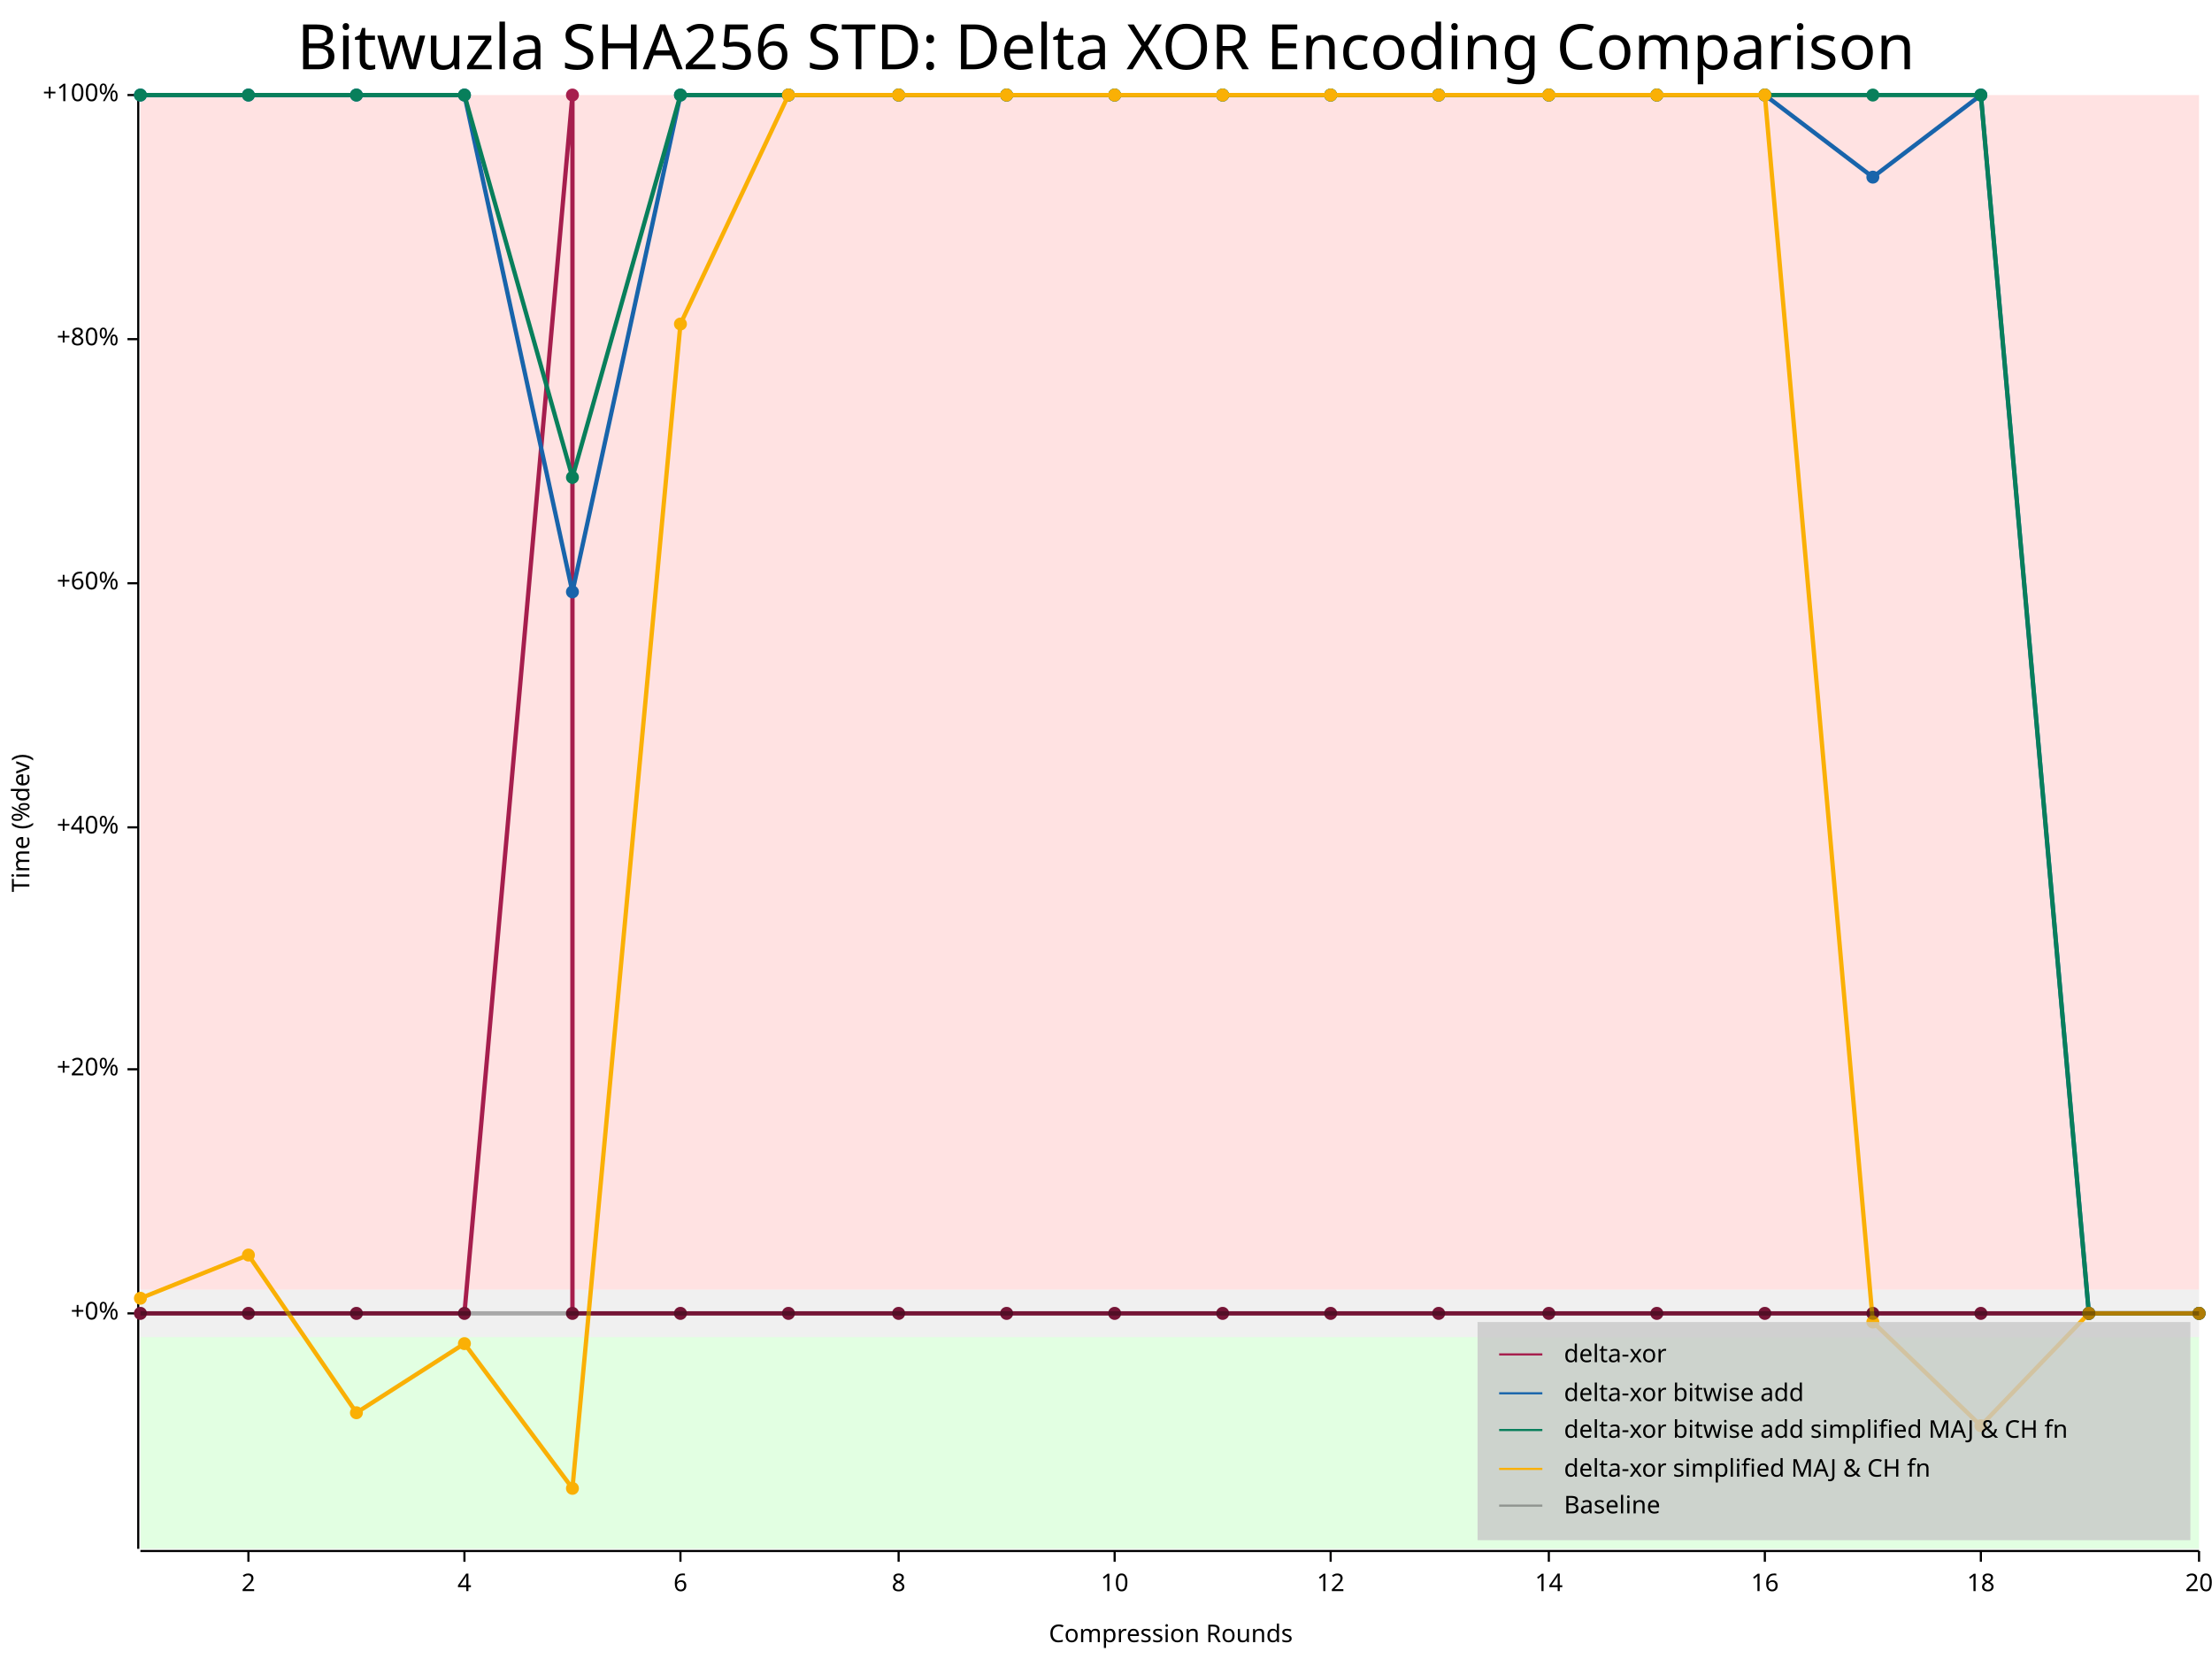
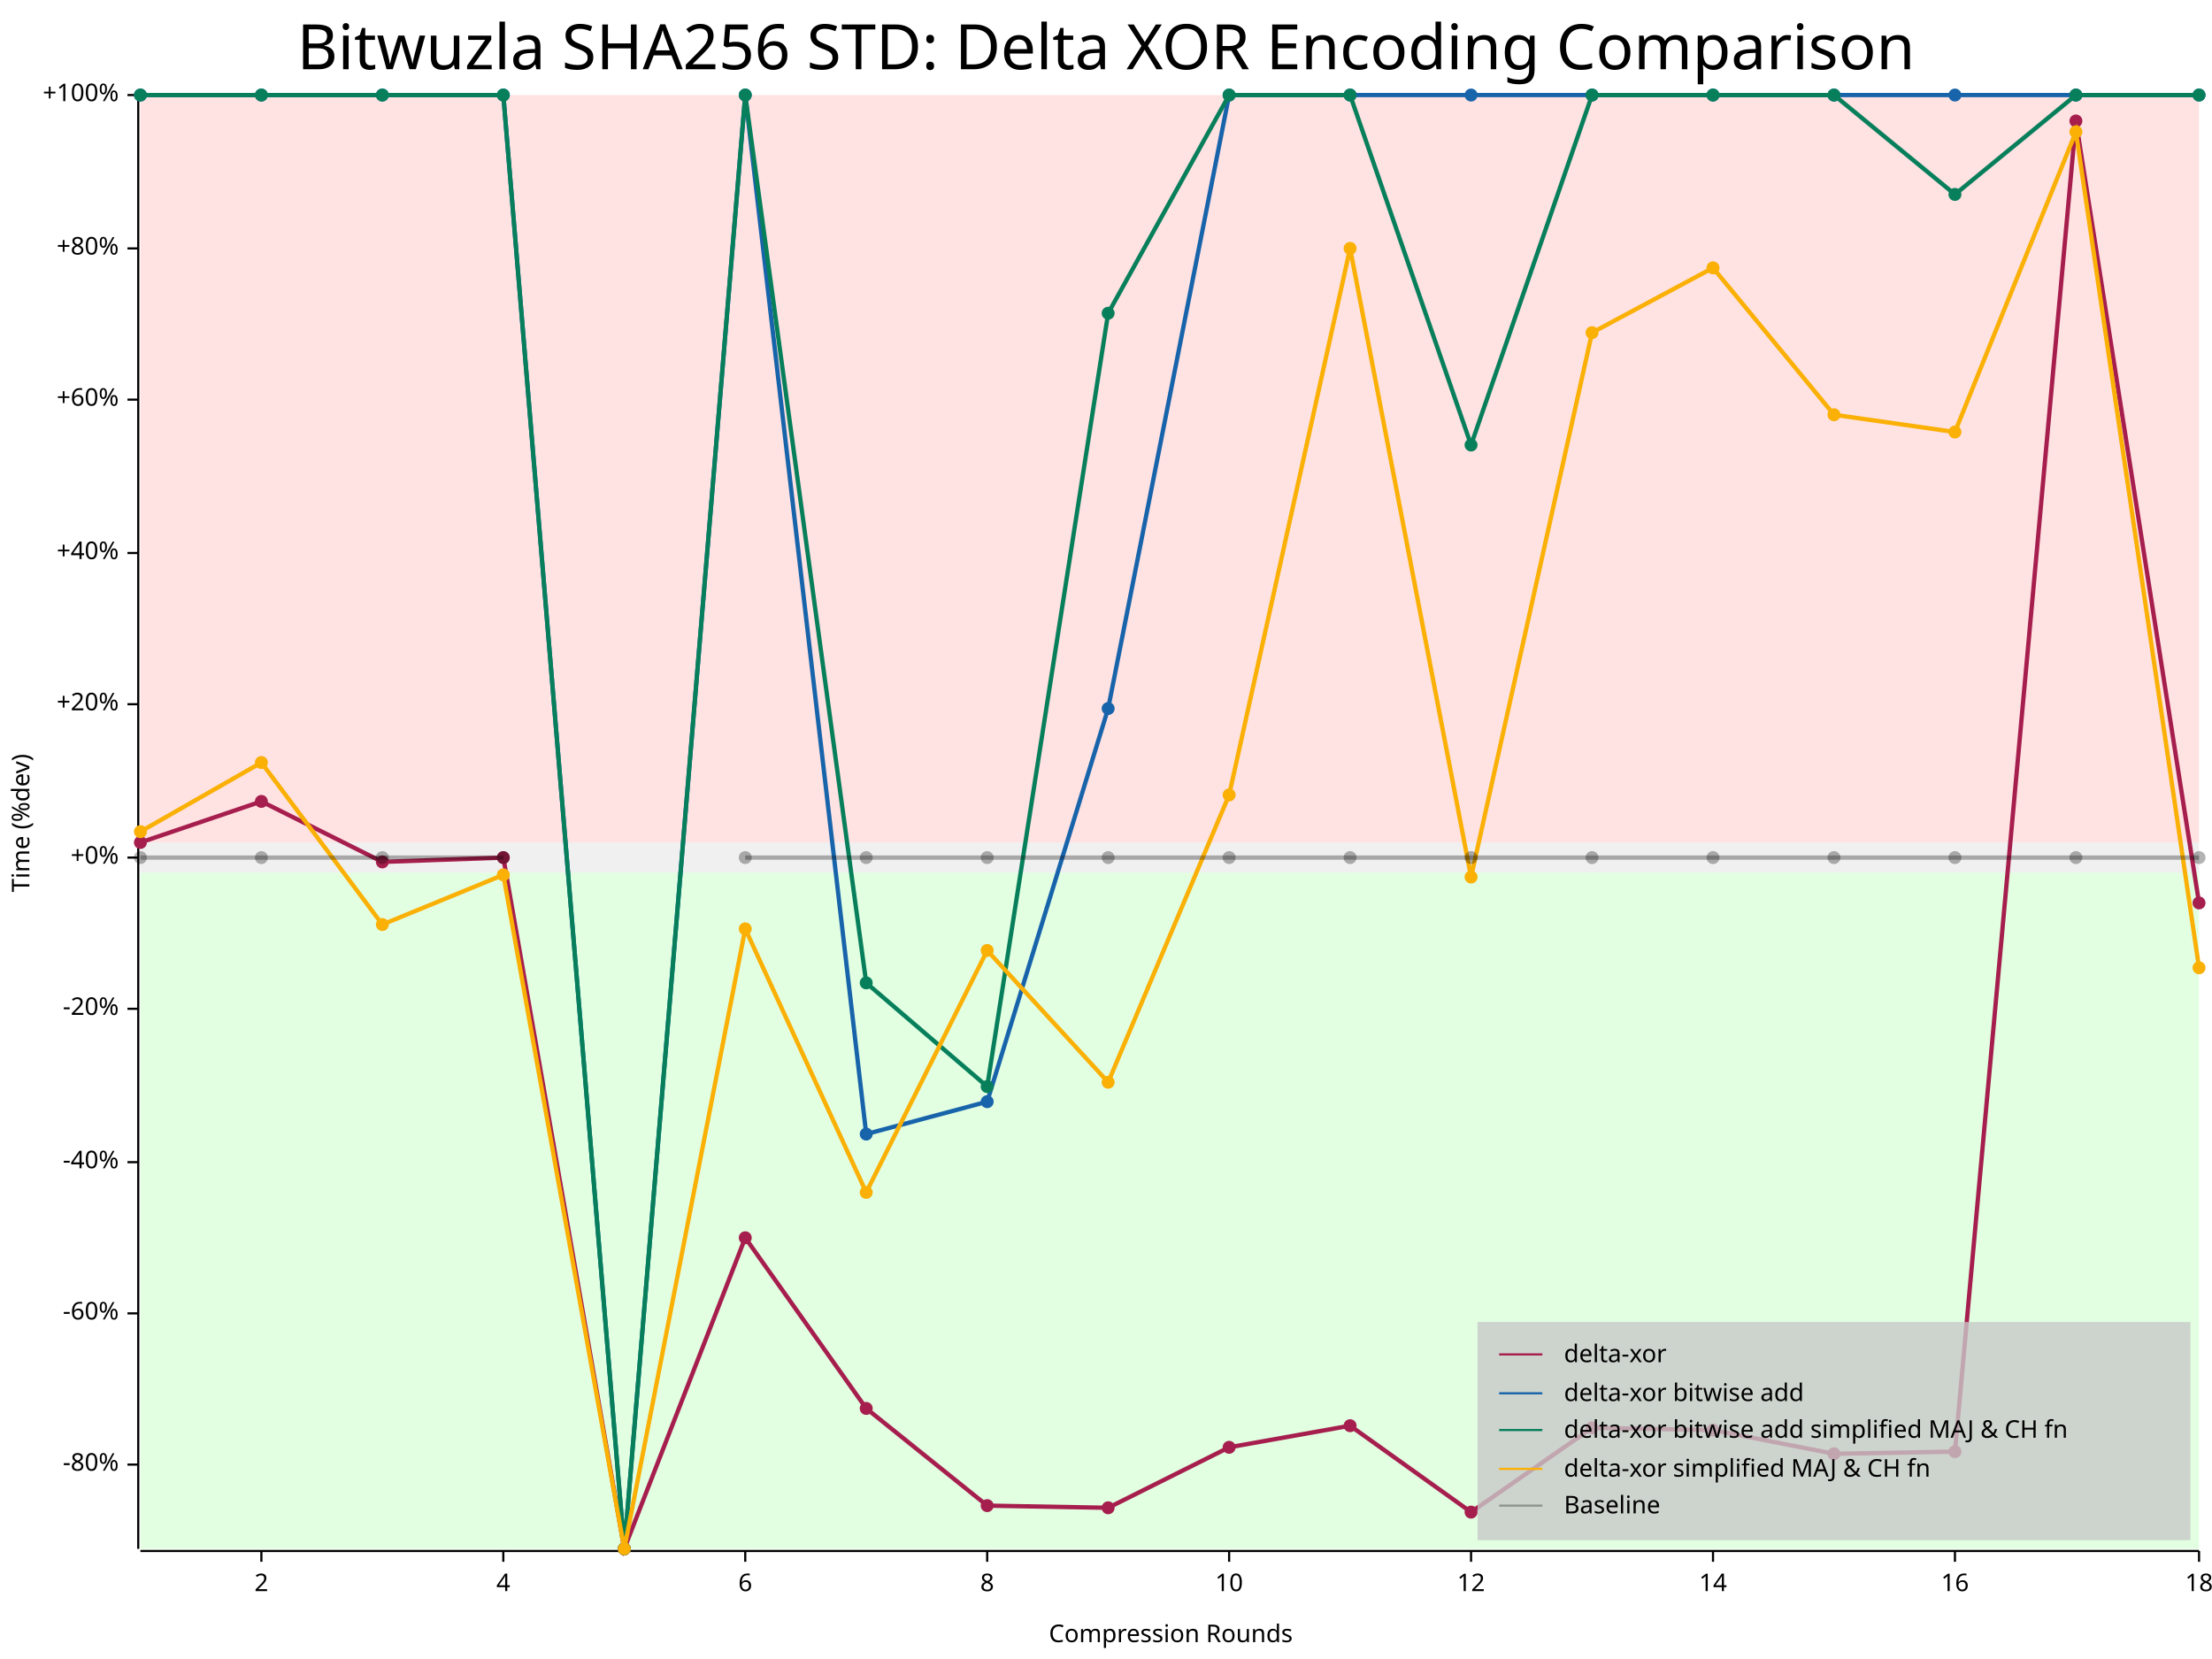
<svg xmlns="http://www.w3.org/2000/svg" width="1024" height="768" viewBox="0 0 1024 768">
  <rect x="0" y="0" width="1024" height="768" opacity="1" fill="#FFFFFF" stroke="none" />
  <text x="512" y="10" dy="0.76em" text-anchor="middle" font-family="noto sans" font-size="29.032" opacity="1" fill="#000000">
Bitwuzla SHA256 STD: Delta XOR Encoding Comparison
</text>
-   <rect x="65" y="619" width="953" height="98" opacity="0.4" fill="#B6FFB6" stroke="none" />
-   <rect x="65" y="597" width="953" height="22" opacity="0.2" fill="#B6B6B6" stroke="none" />
-   <rect x="65" y="44" width="953" height="553" opacity="0.4" fill="#FFB6B6" stroke="none" />
+   <rect x="65" y="404" width="953" height="313" opacity="0.4" fill="#B6FFB6" stroke="none" />
+   <rect x="65" y="390" width="953" height="14" opacity="0.2" fill="#B6B6B6" stroke="none" />
+   <rect x="65" y="44" width="953" height="346" opacity="0.4" fill="#FFB6B6" stroke="none" />
  <text x="542" y="763" dy="-0.5ex" text-anchor="middle" font-family="noto sans" font-size="11.29" opacity="1" fill="#000000">
Compression Rounds
</text>
  <polyline fill="none" opacity="1" stroke="#000000" stroke-width="1" points="65,718 1018,718 " />
-   <text x="115" y="728" dy="0.76em" text-anchor="middle" font-family="noto sans" font-size="11.29" opacity="1" fill="#000000">
+   <text x="121" y="728" dy="0.76em" text-anchor="middle" font-family="noto sans" font-size="11.29" opacity="1" fill="#000000">
2
</text>
-   <polyline fill="none" opacity="1" stroke="#000000" stroke-width="1" points="115,718 115,723 " />
-   <text x="215" y="728" dy="0.76em" text-anchor="middle" font-family="noto sans" font-size="11.29" opacity="1" fill="#000000">
+   <polyline fill="none" opacity="1" stroke="#000000" stroke-width="1" points="121,718 121,723 " />
+   <text x="233" y="728" dy="0.76em" text-anchor="middle" font-family="noto sans" font-size="11.29" opacity="1" fill="#000000">
4
</text>
-   <polyline fill="none" opacity="1" stroke="#000000" stroke-width="1" points="215,718 215,723 " />
-   <text x="315" y="728" dy="0.76em" text-anchor="middle" font-family="noto sans" font-size="11.29" opacity="1" fill="#000000">
+   <polyline fill="none" opacity="1" stroke="#000000" stroke-width="1" points="233,718 233,723 " />
+   <text x="345" y="728" dy="0.76em" text-anchor="middle" font-family="noto sans" font-size="11.29" opacity="1" fill="#000000">
6
</text>
-   <polyline fill="none" opacity="1" stroke="#000000" stroke-width="1" points="315,718 315,723 " />
-   <text x="416" y="728" dy="0.76em" text-anchor="middle" font-family="noto sans" font-size="11.29" opacity="1" fill="#000000">
+   <polyline fill="none" opacity="1" stroke="#000000" stroke-width="1" points="345,718 345,723 " />
+   <text x="457" y="728" dy="0.76em" text-anchor="middle" font-family="noto sans" font-size="11.29" opacity="1" fill="#000000">
8
</text>
-   <polyline fill="none" opacity="1" stroke="#000000" stroke-width="1" points="416,718 416,723 " />
-   <text x="516" y="728" dy="0.76em" text-anchor="middle" font-family="noto sans" font-size="11.29" opacity="1" fill="#000000">
+   <polyline fill="none" opacity="1" stroke="#000000" stroke-width="1" points="457,718 457,723 " />
+   <text x="569" y="728" dy="0.76em" text-anchor="middle" font-family="noto sans" font-size="11.29" opacity="1" fill="#000000">
10
</text>
-   <polyline fill="none" opacity="1" stroke="#000000" stroke-width="1" points="516,718 516,723 " />
-   <text x="616" y="728" dy="0.76em" text-anchor="middle" font-family="noto sans" font-size="11.29" opacity="1" fill="#000000">
+   <polyline fill="none" opacity="1" stroke="#000000" stroke-width="1" points="569,718 569,723 " />
+   <text x="681" y="728" dy="0.76em" text-anchor="middle" font-family="noto sans" font-size="11.29" opacity="1" fill="#000000">
12
</text>
-   <polyline fill="none" opacity="1" stroke="#000000" stroke-width="1" points="616,718 616,723 " />
-   <text x="717" y="728" dy="0.76em" text-anchor="middle" font-family="noto sans" font-size="11.29" opacity="1" fill="#000000">
+   <polyline fill="none" opacity="1" stroke="#000000" stroke-width="1" points="681,718 681,723 " />
+   <text x="793" y="728" dy="0.76em" text-anchor="middle" font-family="noto sans" font-size="11.29" opacity="1" fill="#000000">
14
</text>
-   <polyline fill="none" opacity="1" stroke="#000000" stroke-width="1" points="717,718 717,723 " />
-   <text x="817" y="728" dy="0.76em" text-anchor="middle" font-family="noto sans" font-size="11.29" opacity="1" fill="#000000">
+   <polyline fill="none" opacity="1" stroke="#000000" stroke-width="1" points="793,718 793,723 " />
+   <text x="905" y="728" dy="0.76em" text-anchor="middle" font-family="noto sans" font-size="11.29" opacity="1" fill="#000000">
16
</text>
-   <polyline fill="none" opacity="1" stroke="#000000" stroke-width="1" points="817,718 817,723 " />
-   <text x="917" y="728" dy="0.76em" text-anchor="middle" font-family="noto sans" font-size="11.29" opacity="1" fill="#000000">
+   <polyline fill="none" opacity="1" stroke="#000000" stroke-width="1" points="905,718 905,723 " />
+   <text x="1018" y="728" dy="0.76em" text-anchor="middle" font-family="noto sans" font-size="11.29" opacity="1" fill="#000000">
18
- </text>
-   <polyline fill="none" opacity="1" stroke="#000000" stroke-width="1" points="917,718 917,723 " />
-   <text x="1018" y="728" dy="0.76em" text-anchor="middle" font-family="noto sans" font-size="11.29" opacity="1" fill="#000000">
- 20
</text>
  <polyline fill="none" opacity="1" stroke="#000000" stroke-width="1" points="1018,718 1018,723 " />
  <text x="5" y="381" dy="0.76em" text-anchor="middle" font-family="noto sans" font-size="11.29" opacity="1" fill="#000000" transform="rotate(270, 5, 381)">
Time (%dev)
</text>
  <polyline fill="none" opacity="1" stroke="#000000" stroke-width="1" points="64,44 64,717 " />
+   <text x="55" y="678" dy="0.5ex" text-anchor="end" font-family="noto sans" font-size="11.29" opacity="1" fill="#000000">
+ -80%
+ </text>
+   <polyline fill="none" opacity="1" stroke="#000000" stroke-width="1" points="59,678 64,678 " />
  <text x="55" y="608" dy="0.5ex" text-anchor="end" font-family="noto sans" font-size="11.29" opacity="1" fill="#000000">
+ -60%
+ </text>
+   <polyline fill="none" opacity="1" stroke="#000000" stroke-width="1" points="59,608 64,608 " />
+   <text x="55" y="538" dy="0.5ex" text-anchor="end" font-family="noto sans" font-size="11.29" opacity="1" fill="#000000">
+ -40%
+ </text>
+   <polyline fill="none" opacity="1" stroke="#000000" stroke-width="1" points="59,538 64,538 " />
+   <text x="55" y="467" dy="0.5ex" text-anchor="end" font-family="noto sans" font-size="11.29" opacity="1" fill="#000000">
+ -20%
+ </text>
+   <polyline fill="none" opacity="1" stroke="#000000" stroke-width="1" points="59,467 64,467 " />
+   <text x="55" y="397" dy="0.5ex" text-anchor="end" font-family="noto sans" font-size="11.29" opacity="1" fill="#000000">
+0%
</text>
-   <polyline fill="none" opacity="1" stroke="#000000" stroke-width="1" points="59,608 64,608 " />
-   <text x="55" y="495" dy="0.5ex" text-anchor="end" font-family="noto sans" font-size="11.29" opacity="1" fill="#000000">
+   <polyline fill="none" opacity="1" stroke="#000000" stroke-width="1" points="59,397 64,397 " />
+   <text x="55" y="326" dy="0.5ex" text-anchor="end" font-family="noto sans" font-size="11.29" opacity="1" fill="#000000">
+20%
</text>
-   <polyline fill="none" opacity="1" stroke="#000000" stroke-width="1" points="59,495 64,495 " />
-   <text x="55" y="383" dy="0.5ex" text-anchor="end" font-family="noto sans" font-size="11.29" opacity="1" fill="#000000">
+   <polyline fill="none" opacity="1" stroke="#000000" stroke-width="1" points="59,326 64,326 " />
+   <text x="55" y="256" dy="0.5ex" text-anchor="end" font-family="noto sans" font-size="11.29" opacity="1" fill="#000000">
+40%
</text>
-   <polyline fill="none" opacity="1" stroke="#000000" stroke-width="1" points="59,383 64,383 " />
-   <text x="55" y="270" dy="0.5ex" text-anchor="end" font-family="noto sans" font-size="11.29" opacity="1" fill="#000000">
+   <polyline fill="none" opacity="1" stroke="#000000" stroke-width="1" points="59,256 64,256 " />
+   <text x="55" y="185" dy="0.5ex" text-anchor="end" font-family="noto sans" font-size="11.29" opacity="1" fill="#000000">
+60%
</text>
-   <polyline fill="none" opacity="1" stroke="#000000" stroke-width="1" points="59,270 64,270 " />
-   <text x="55" y="157" dy="0.5ex" text-anchor="end" font-family="noto sans" font-size="11.29" opacity="1" fill="#000000">
+   <polyline fill="none" opacity="1" stroke="#000000" stroke-width="1" points="59,185 64,185 " />
+   <text x="55" y="115" dy="0.5ex" text-anchor="end" font-family="noto sans" font-size="11.29" opacity="1" fill="#000000">
+80%
</text>
-   <polyline fill="none" opacity="1" stroke="#000000" stroke-width="1" points="59,157 64,157 " />
+   <polyline fill="none" opacity="1" stroke="#000000" stroke-width="1" points="59,115 64,115 " />
  <text x="55" y="44" dy="0.5ex" text-anchor="end" font-family="noto sans" font-size="11.29" opacity="1" fill="#000000">
+100%
</text>
  <polyline fill="none" opacity="1" stroke="#000000" stroke-width="1" points="59,44 64,44 " />
-   <polyline fill="none" opacity="1" stroke="#A61E4D" stroke-width="2" points="65,608 115,608 165,608 215,608 265,44 265,608 315,608 365,608 416,608 466,608 516,608 566,608 616,608 666,608 717,608 767,608 817,608 867,608 917,608 967,608 1018,608 " />
-   <circle cx="65" cy="608" r="3" opacity="1" fill="#A61E4D" stroke="none" stroke-width="1" />
-   <circle cx="115" cy="608" r="3" opacity="1" fill="#A61E4D" stroke="none" stroke-width="1" />
-   <circle cx="165" cy="608" r="3" opacity="1" fill="#A61E4D" stroke="none" stroke-width="1" />
-   <circle cx="215" cy="608" r="3" opacity="1" fill="#A61E4D" stroke="none" stroke-width="1" />
-   <circle cx="265" cy="44" r="3" opacity="1" fill="#A61E4D" stroke="none" stroke-width="1" />
-   <circle cx="265" cy="608" r="3" opacity="1" fill="#A61E4D" stroke="none" stroke-width="1" />
-   <circle cx="315" cy="608" r="3" opacity="1" fill="#A61E4D" stroke="none" stroke-width="1" />
-   <circle cx="365" cy="608" r="3" opacity="1" fill="#A61E4D" stroke="none" stroke-width="1" />
-   <circle cx="416" cy="608" r="3" opacity="1" fill="#A61E4D" stroke="none" stroke-width="1" />
-   <circle cx="466" cy="608" r="3" opacity="1" fill="#A61E4D" stroke="none" stroke-width="1" />
-   <circle cx="516" cy="608" r="3" opacity="1" fill="#A61E4D" stroke="none" stroke-width="1" />
-   <circle cx="566" cy="608" r="3" opacity="1" fill="#A61E4D" stroke="none" stroke-width="1" />
-   <circle cx="616" cy="608" r="3" opacity="1" fill="#A61E4D" stroke="none" stroke-width="1" />
-   <circle cx="666" cy="608" r="3" opacity="1" fill="#A61E4D" stroke="none" stroke-width="1" />
-   <circle cx="717" cy="608" r="3" opacity="1" fill="#A61E4D" stroke="none" stroke-width="1" />
-   <circle cx="767" cy="608" r="3" opacity="1" fill="#A61E4D" stroke="none" stroke-width="1" />
-   <circle cx="817" cy="608" r="3" opacity="1" fill="#A61E4D" stroke="none" stroke-width="1" />
-   <circle cx="867" cy="608" r="3" opacity="1" fill="#A61E4D" stroke="none" stroke-width="1" />
-   <circle cx="917" cy="608" r="3" opacity="1" fill="#A61E4D" stroke="none" stroke-width="1" />
-   <circle cx="967" cy="608" r="3" opacity="1" fill="#A61E4D" stroke="none" stroke-width="1" />
-   <circle cx="1018" cy="608" r="3" opacity="1" fill="#A61E4D" stroke="none" stroke-width="1" />
-   <polyline fill="none" opacity="1" stroke="#1864AB" stroke-width="2" points="65,44 115,44 165,44 215,44 265,274 315,44 365,44 416,44 466,44 516,44 566,44 616,44 666,44 717,44 767,44 817,44 867,82 917,44 967,608 1018,608 " />
+   <polyline fill="none" opacity="1" stroke="#A61E4D" stroke-width="2" points="65,390 121,371 177,399 233,397 289,717 289,717 345,573 401,652 457,697 513,698 569,670 625,660 681,700 737,661 793,662 849,673 905,672 961,56 1018,418 " />
+   <circle cx="65" cy="390" r="3" opacity="1" fill="#A61E4D" stroke="none" stroke-width="1" />
+   <circle cx="121" cy="371" r="3" opacity="1" fill="#A61E4D" stroke="none" stroke-width="1" />
+   <circle cx="177" cy="399" r="3" opacity="1" fill="#A61E4D" stroke="none" stroke-width="1" />
+   <circle cx="233" cy="397" r="3" opacity="1" fill="#A61E4D" stroke="none" stroke-width="1" />
+   <circle cx="289" cy="717" r="3" opacity="1" fill="#A61E4D" stroke="none" stroke-width="1" />
+   <circle cx="289" cy="717" r="3" opacity="1" fill="#A61E4D" stroke="none" stroke-width="1" />
+   <circle cx="345" cy="573" r="3" opacity="1" fill="#A61E4D" stroke="none" stroke-width="1" />
+   <circle cx="401" cy="652" r="3" opacity="1" fill="#A61E4D" stroke="none" stroke-width="1" />
+   <circle cx="457" cy="697" r="3" opacity="1" fill="#A61E4D" stroke="none" stroke-width="1" />
+   <circle cx="513" cy="698" r="3" opacity="1" fill="#A61E4D" stroke="none" stroke-width="1" />
+   <circle cx="569" cy="670" r="3" opacity="1" fill="#A61E4D" stroke="none" stroke-width="1" />
+   <circle cx="625" cy="660" r="3" opacity="1" fill="#A61E4D" stroke="none" stroke-width="1" />
+   <circle cx="681" cy="700" r="3" opacity="1" fill="#A61E4D" stroke="none" stroke-width="1" />
+   <circle cx="737" cy="661" r="3" opacity="1" fill="#A61E4D" stroke="none" stroke-width="1" />
+   <circle cx="793" cy="662" r="3" opacity="1" fill="#A61E4D" stroke="none" stroke-width="1" />
+   <circle cx="849" cy="673" r="3" opacity="1" fill="#A61E4D" stroke="none" stroke-width="1" />
+   <circle cx="905" cy="672" r="3" opacity="1" fill="#A61E4D" stroke="none" stroke-width="1" />
+   <circle cx="961" cy="56" r="3" opacity="1" fill="#A61E4D" stroke="none" stroke-width="1" />
+   <circle cx="1018" cy="418" r="3" opacity="1" fill="#A61E4D" stroke="none" stroke-width="1" />
+   <polyline fill="none" opacity="1" stroke="#1864AB" stroke-width="2" points="65,44 121,44 177,44 233,44 289,717 345,44 401,525 457,510 513,328 569,44 625,44 681,44 737,44 793,44 849,44 905,44 961,44 1018,44 " />
  <circle cx="65" cy="44" r="3" opacity="1" fill="#1864AB" stroke="none" stroke-width="1" />
-   <circle cx="115" cy="44" r="3" opacity="1" fill="#1864AB" stroke="none" stroke-width="1" />
-   <circle cx="165" cy="44" r="3" opacity="1" fill="#1864AB" stroke="none" stroke-width="1" />
-   <circle cx="215" cy="44" r="3" opacity="1" fill="#1864AB" stroke="none" stroke-width="1" />
-   <circle cx="265" cy="274" r="3" opacity="1" fill="#1864AB" stroke="none" stroke-width="1" />
-   <circle cx="315" cy="44" r="3" opacity="1" fill="#1864AB" stroke="none" stroke-width="1" />
-   <circle cx="365" cy="44" r="3" opacity="1" fill="#1864AB" stroke="none" stroke-width="1" />
-   <circle cx="416" cy="44" r="3" opacity="1" fill="#1864AB" stroke="none" stroke-width="1" />
-   <circle cx="466" cy="44" r="3" opacity="1" fill="#1864AB" stroke="none" stroke-width="1" />
-   <circle cx="516" cy="44" r="3" opacity="1" fill="#1864AB" stroke="none" stroke-width="1" />
-   <circle cx="566" cy="44" r="3" opacity="1" fill="#1864AB" stroke="none" stroke-width="1" />
-   <circle cx="616" cy="44" r="3" opacity="1" fill="#1864AB" stroke="none" stroke-width="1" />
-   <circle cx="666" cy="44" r="3" opacity="1" fill="#1864AB" stroke="none" stroke-width="1" />
-   <circle cx="717" cy="44" r="3" opacity="1" fill="#1864AB" stroke="none" stroke-width="1" />
-   <circle cx="767" cy="44" r="3" opacity="1" fill="#1864AB" stroke="none" stroke-width="1" />
-   <circle cx="817" cy="44" r="3" opacity="1" fill="#1864AB" stroke="none" stroke-width="1" />
-   <circle cx="867" cy="82" r="3" opacity="1" fill="#1864AB" stroke="none" stroke-width="1" />
-   <circle cx="917" cy="44" r="3" opacity="1" fill="#1864AB" stroke="none" stroke-width="1" />
-   <circle cx="967" cy="608" r="3" opacity="1" fill="#1864AB" stroke="none" stroke-width="1" />
-   <circle cx="1018" cy="608" r="3" opacity="1" fill="#1864AB" stroke="none" stroke-width="1" />
-   <polyline fill="none" opacity="1" stroke="#087F5B" stroke-width="2" points="65,44 115,44 165,44 215,44 265,221 315,44 365,44 416,44 466,44 516,44 566,44 616,44 666,44 717,44 767,44 817,44 867,44 917,44 967,608 1018,608 " />
+   <circle cx="121" cy="44" r="3" opacity="1" fill="#1864AB" stroke="none" stroke-width="1" />
+   <circle cx="177" cy="44" r="3" opacity="1" fill="#1864AB" stroke="none" stroke-width="1" />
+   <circle cx="233" cy="44" r="3" opacity="1" fill="#1864AB" stroke="none" stroke-width="1" />
+   <circle cx="289" cy="717" r="3" opacity="1" fill="#1864AB" stroke="none" stroke-width="1" />
+   <circle cx="345" cy="44" r="3" opacity="1" fill="#1864AB" stroke="none" stroke-width="1" />
+   <circle cx="401" cy="525" r="3" opacity="1" fill="#1864AB" stroke="none" stroke-width="1" />
+   <circle cx="457" cy="510" r="3" opacity="1" fill="#1864AB" stroke="none" stroke-width="1" />
+   <circle cx="513" cy="328" r="3" opacity="1" fill="#1864AB" stroke="none" stroke-width="1" />
+   <circle cx="569" cy="44" r="3" opacity="1" fill="#1864AB" stroke="none" stroke-width="1" />
+   <circle cx="625" cy="44" r="3" opacity="1" fill="#1864AB" stroke="none" stroke-width="1" />
+   <circle cx="681" cy="44" r="3" opacity="1" fill="#1864AB" stroke="none" stroke-width="1" />
+   <circle cx="737" cy="44" r="3" opacity="1" fill="#1864AB" stroke="none" stroke-width="1" />
+   <circle cx="793" cy="44" r="3" opacity="1" fill="#1864AB" stroke="none" stroke-width="1" />
+   <circle cx="849" cy="44" r="3" opacity="1" fill="#1864AB" stroke="none" stroke-width="1" />
+   <circle cx="905" cy="44" r="3" opacity="1" fill="#1864AB" stroke="none" stroke-width="1" />
+   <circle cx="961" cy="44" r="3" opacity="1" fill="#1864AB" stroke="none" stroke-width="1" />
+   <circle cx="1018" cy="44" r="3" opacity="1" fill="#1864AB" stroke="none" stroke-width="1" />
+   <polyline fill="none" opacity="1" stroke="#087F5B" stroke-width="2" points="65,44 121,44 177,44 233,44 289,717 345,44 401,455 457,503 513,145 569,44 625,44 681,206 737,44 793,44 849,44 905,90 961,44 1018,44 " />
  <circle cx="65" cy="44" r="3" opacity="1" fill="#087F5B" stroke="none" stroke-width="1" />
-   <circle cx="115" cy="44" r="3" opacity="1" fill="#087F5B" stroke="none" stroke-width="1" />
-   <circle cx="165" cy="44" r="3" opacity="1" fill="#087F5B" stroke="none" stroke-width="1" />
-   <circle cx="215" cy="44" r="3" opacity="1" fill="#087F5B" stroke="none" stroke-width="1" />
-   <circle cx="265" cy="221" r="3" opacity="1" fill="#087F5B" stroke="none" stroke-width="1" />
-   <circle cx="315" cy="44" r="3" opacity="1" fill="#087F5B" stroke="none" stroke-width="1" />
-   <circle cx="365" cy="44" r="3" opacity="1" fill="#087F5B" stroke="none" stroke-width="1" />
-   <circle cx="416" cy="44" r="3" opacity="1" fill="#087F5B" stroke="none" stroke-width="1" />
-   <circle cx="466" cy="44" r="3" opacity="1" fill="#087F5B" stroke="none" stroke-width="1" />
-   <circle cx="516" cy="44" r="3" opacity="1" fill="#087F5B" stroke="none" stroke-width="1" />
-   <circle cx="566" cy="44" r="3" opacity="1" fill="#087F5B" stroke="none" stroke-width="1" />
-   <circle cx="616" cy="44" r="3" opacity="1" fill="#087F5B" stroke="none" stroke-width="1" />
-   <circle cx="666" cy="44" r="3" opacity="1" fill="#087F5B" stroke="none" stroke-width="1" />
-   <circle cx="717" cy="44" r="3" opacity="1" fill="#087F5B" stroke="none" stroke-width="1" />
-   <circle cx="767" cy="44" r="3" opacity="1" fill="#087F5B" stroke="none" stroke-width="1" />
-   <circle cx="817" cy="44" r="3" opacity="1" fill="#087F5B" stroke="none" stroke-width="1" />
-   <circle cx="867" cy="44" r="3" opacity="1" fill="#087F5B" stroke="none" stroke-width="1" />
-   <circle cx="917" cy="44" r="3" opacity="1" fill="#087F5B" stroke="none" stroke-width="1" />
-   <circle cx="967" cy="608" r="3" opacity="1" fill="#087F5B" stroke="none" stroke-width="1" />
-   <circle cx="1018" cy="608" r="3" opacity="1" fill="#087F5B" stroke="none" stroke-width="1" />
-   <polyline fill="none" opacity="1" stroke="#FAB005" stroke-width="2" points="65,601 115,581 165,654 215,622 265,689 315,150 365,44 416,44 466,44 516,44 566,44 616,44 666,44 717,44 767,44 817,44 867,612 917,660 967,608 1018,608 " />
-   <circle cx="65" cy="601" r="3" opacity="1" fill="#FAB005" stroke="none" stroke-width="1" />
-   <circle cx="115" cy="581" r="3" opacity="1" fill="#FAB005" stroke="none" stroke-width="1" />
-   <circle cx="165" cy="654" r="3" opacity="1" fill="#FAB005" stroke="none" stroke-width="1" />
-   <circle cx="215" cy="622" r="3" opacity="1" fill="#FAB005" stroke="none" stroke-width="1" />
-   <circle cx="265" cy="689" r="3" opacity="1" fill="#FAB005" stroke="none" stroke-width="1" />
-   <circle cx="315" cy="150" r="3" opacity="1" fill="#FAB005" stroke="none" stroke-width="1" />
-   <circle cx="365" cy="44" r="3" opacity="1" fill="#FAB005" stroke="none" stroke-width="1" />
-   <circle cx="416" cy="44" r="3" opacity="1" fill="#FAB005" stroke="none" stroke-width="1" />
-   <circle cx="466" cy="44" r="3" opacity="1" fill="#FAB005" stroke="none" stroke-width="1" />
-   <circle cx="516" cy="44" r="3" opacity="1" fill="#FAB005" stroke="none" stroke-width="1" />
-   <circle cx="566" cy="44" r="3" opacity="1" fill="#FAB005" stroke="none" stroke-width="1" />
-   <circle cx="616" cy="44" r="3" opacity="1" fill="#FAB005" stroke="none" stroke-width="1" />
-   <circle cx="666" cy="44" r="3" opacity="1" fill="#FAB005" stroke="none" stroke-width="1" />
-   <circle cx="717" cy="44" r="3" opacity="1" fill="#FAB005" stroke="none" stroke-width="1" />
-   <circle cx="767" cy="44" r="3" opacity="1" fill="#FAB005" stroke="none" stroke-width="1" />
-   <circle cx="817" cy="44" r="3" opacity="1" fill="#FAB005" stroke="none" stroke-width="1" />
-   <circle cx="867" cy="612" r="3" opacity="1" fill="#FAB005" stroke="none" stroke-width="1" />
-   <circle cx="917" cy="660" r="3" opacity="1" fill="#FAB005" stroke="none" stroke-width="1" />
-   <circle cx="967" cy="608" r="3" opacity="1" fill="#FAB005" stroke="none" stroke-width="1" />
-   <circle cx="1018" cy="608" r="3" opacity="1" fill="#FAB005" stroke="none" stroke-width="1" />
-   <polyline fill="none" opacity="0.3" stroke="#000000" stroke-width="2" points="65,608 115,608 165,608 215,608 265,608 315,608 365,608 416,608 466,608 516,608 566,608 616,608 666,608 717,608 767,608 817,608 867,608 917,608 967,608 1018,608 " />
-   <circle cx="65" cy="608" r="3" opacity="0.3" fill="#000000" stroke="none" stroke-width="1" />
-   <circle cx="115" cy="608" r="3" opacity="0.3" fill="#000000" stroke="none" stroke-width="1" />
-   <circle cx="165" cy="608" r="3" opacity="0.3" fill="#000000" stroke="none" stroke-width="1" />
-   <circle cx="215" cy="608" r="3" opacity="0.3" fill="#000000" stroke="none" stroke-width="1" />
-   <circle cx="265" cy="608" r="3" opacity="0.3" fill="#000000" stroke="none" stroke-width="1" />
-   <circle cx="315" cy="608" r="3" opacity="0.3" fill="#000000" stroke="none" stroke-width="1" />
-   <circle cx="365" cy="608" r="3" opacity="0.3" fill="#000000" stroke="none" stroke-width="1" />
-   <circle cx="416" cy="608" r="3" opacity="0.3" fill="#000000" stroke="none" stroke-width="1" />
-   <circle cx="466" cy="608" r="3" opacity="0.3" fill="#000000" stroke="none" stroke-width="1" />
-   <circle cx="516" cy="608" r="3" opacity="0.3" fill="#000000" stroke="none" stroke-width="1" />
-   <circle cx="566" cy="608" r="3" opacity="0.3" fill="#000000" stroke="none" stroke-width="1" />
-   <circle cx="616" cy="608" r="3" opacity="0.3" fill="#000000" stroke="none" stroke-width="1" />
-   <circle cx="666" cy="608" r="3" opacity="0.3" fill="#000000" stroke="none" stroke-width="1" />
-   <circle cx="717" cy="608" r="3" opacity="0.3" fill="#000000" stroke="none" stroke-width="1" />
-   <circle cx="767" cy="608" r="3" opacity="0.3" fill="#000000" stroke="none" stroke-width="1" />
-   <circle cx="817" cy="608" r="3" opacity="0.3" fill="#000000" stroke="none" stroke-width="1" />
-   <circle cx="867" cy="608" r="3" opacity="0.3" fill="#000000" stroke="none" stroke-width="1" />
-   <circle cx="917" cy="608" r="3" opacity="0.3" fill="#000000" stroke="none" stroke-width="1" />
-   <circle cx="967" cy="608" r="3" opacity="0.3" fill="#000000" stroke="none" stroke-width="1" />
-   <circle cx="1018" cy="608" r="3" opacity="0.3" fill="#000000" stroke="none" stroke-width="1" />
+   <circle cx="121" cy="44" r="3" opacity="1" fill="#087F5B" stroke="none" stroke-width="1" />
+   <circle cx="177" cy="44" r="3" opacity="1" fill="#087F5B" stroke="none" stroke-width="1" />
+   <circle cx="233" cy="44" r="3" opacity="1" fill="#087F5B" stroke="none" stroke-width="1" />
+   <circle cx="289" cy="717" r="3" opacity="1" fill="#087F5B" stroke="none" stroke-width="1" />
+   <circle cx="345" cy="44" r="3" opacity="1" fill="#087F5B" stroke="none" stroke-width="1" />
+   <circle cx="401" cy="455" r="3" opacity="1" fill="#087F5B" stroke="none" stroke-width="1" />
+   <circle cx="457" cy="503" r="3" opacity="1" fill="#087F5B" stroke="none" stroke-width="1" />
+   <circle cx="513" cy="145" r="3" opacity="1" fill="#087F5B" stroke="none" stroke-width="1" />
+   <circle cx="569" cy="44" r="3" opacity="1" fill="#087F5B" stroke="none" stroke-width="1" />
+   <circle cx="625" cy="44" r="3" opacity="1" fill="#087F5B" stroke="none" stroke-width="1" />
+   <circle cx="681" cy="206" r="3" opacity="1" fill="#087F5B" stroke="none" stroke-width="1" />
+   <circle cx="737" cy="44" r="3" opacity="1" fill="#087F5B" stroke="none" stroke-width="1" />
+   <circle cx="793" cy="44" r="3" opacity="1" fill="#087F5B" stroke="none" stroke-width="1" />
+   <circle cx="849" cy="44" r="3" opacity="1" fill="#087F5B" stroke="none" stroke-width="1" />
+   <circle cx="905" cy="90" r="3" opacity="1" fill="#087F5B" stroke="none" stroke-width="1" />
+   <circle cx="961" cy="44" r="3" opacity="1" fill="#087F5B" stroke="none" stroke-width="1" />
+   <circle cx="1018" cy="44" r="3" opacity="1" fill="#087F5B" stroke="none" stroke-width="1" />
+   <polyline fill="none" opacity="1" stroke="#FAB005" stroke-width="2" points="65,385 121,353 177,428 233,405 289,717 345,430 401,552 457,440 513,501 569,368 625,115 681,406 737,154 793,124 849,192 905,200 961,61 1018,448 " />
+   <circle cx="65" cy="385" r="3" opacity="1" fill="#FAB005" stroke="none" stroke-width="1" />
+   <circle cx="121" cy="353" r="3" opacity="1" fill="#FAB005" stroke="none" stroke-width="1" />
+   <circle cx="177" cy="428" r="3" opacity="1" fill="#FAB005" stroke="none" stroke-width="1" />
+   <circle cx="233" cy="405" r="3" opacity="1" fill="#FAB005" stroke="none" stroke-width="1" />
+   <circle cx="289" cy="717" r="3" opacity="1" fill="#FAB005" stroke="none" stroke-width="1" />
+   <circle cx="345" cy="430" r="3" opacity="1" fill="#FAB005" stroke="none" stroke-width="1" />
+   <circle cx="401" cy="552" r="3" opacity="1" fill="#FAB005" stroke="none" stroke-width="1" />
+   <circle cx="457" cy="440" r="3" opacity="1" fill="#FAB005" stroke="none" stroke-width="1" />
+   <circle cx="513" cy="501" r="3" opacity="1" fill="#FAB005" stroke="none" stroke-width="1" />
+   <circle cx="569" cy="368" r="3" opacity="1" fill="#FAB005" stroke="none" stroke-width="1" />
+   <circle cx="625" cy="115" r="3" opacity="1" fill="#FAB005" stroke="none" stroke-width="1" />
+   <circle cx="681" cy="406" r="3" opacity="1" fill="#FAB005" stroke="none" stroke-width="1" />
+   <circle cx="737" cy="154" r="3" opacity="1" fill="#FAB005" stroke="none" stroke-width="1" />
+   <circle cx="793" cy="124" r="3" opacity="1" fill="#FAB005" stroke="none" stroke-width="1" />
+   <circle cx="849" cy="192" r="3" opacity="1" fill="#FAB005" stroke="none" stroke-width="1" />
+   <circle cx="905" cy="200" r="3" opacity="1" fill="#FAB005" stroke="none" stroke-width="1" />
+   <circle cx="961" cy="61" r="3" opacity="1" fill="#FAB005" stroke="none" stroke-width="1" />
+   <circle cx="1018" cy="448" r="3" opacity="1" fill="#FAB005" stroke="none" stroke-width="1" />
+   <polyline fill="none" opacity="0.3" stroke="#000000" stroke-width="2" points="65,397 121,397 177,397 233,397 " />
+   <circle cx="65" cy="397" r="3" opacity="0.3" fill="#000000" stroke="none" stroke-width="1" />
+   <circle cx="121" cy="397" r="3" opacity="0.3" fill="#000000" stroke="none" stroke-width="1" />
+   <circle cx="177" cy="397" r="3" opacity="0.3" fill="#000000" stroke="none" stroke-width="1" />
+   <circle cx="233" cy="397" r="3" opacity="0.3" fill="#000000" stroke="none" stroke-width="1" />
+   <polyline fill="none" opacity="0.3" stroke="#000000" stroke-width="2" points="345,397 401,397 457,397 513,397 569,397 625,397 681,397 737,397 793,397 849,397 905,397 961,397 1018,397 " />
+   <circle cx="345" cy="397" r="3" opacity="0.3" fill="#000000" stroke="none" stroke-width="1" />
+   <circle cx="401" cy="397" r="3" opacity="0.3" fill="#000000" stroke="none" stroke-width="1" />
+   <circle cx="457" cy="397" r="3" opacity="0.3" fill="#000000" stroke="none" stroke-width="1" />
+   <circle cx="513" cy="397" r="3" opacity="0.3" fill="#000000" stroke="none" stroke-width="1" />
+   <circle cx="569" cy="397" r="3" opacity="0.3" fill="#000000" stroke="none" stroke-width="1" />
+   <circle cx="625" cy="397" r="3" opacity="0.3" fill="#000000" stroke="none" stroke-width="1" />
+   <circle cx="681" cy="397" r="3" opacity="0.3" fill="#000000" stroke="none" stroke-width="1" />
+   <circle cx="737" cy="397" r="3" opacity="0.3" fill="#000000" stroke="none" stroke-width="1" />
+   <circle cx="793" cy="397" r="3" opacity="0.3" fill="#000000" stroke="none" stroke-width="1" />
+   <circle cx="849" cy="397" r="3" opacity="0.3" fill="#000000" stroke="none" stroke-width="1" />
+   <circle cx="905" cy="397" r="3" opacity="0.3" fill="#000000" stroke="none" stroke-width="1" />
+   <circle cx="961" cy="397" r="3" opacity="0.3" fill="#000000" stroke="none" stroke-width="1" />
+   <circle cx="1018" cy="397" r="3" opacity="0.3" fill="#000000" stroke="none" stroke-width="1" />
  <rect x="684" y="612" width="330" height="101" opacity="0.8" fill="#C8C8C8" stroke="none" />
  <text x="724" y="622" dy="0.76em" text-anchor="start" font-family="noto sans" font-size="11.29" opacity="1" fill="#000000">
delta-xor
</text>
  <text x="724" y="640" dy="0.76em" text-anchor="start" font-family="noto sans" font-size="11.29" opacity="1" fill="#000000">
delta-xor bitwise add
</text>
  <text x="724" y="657" dy="0.76em" text-anchor="start" font-family="noto sans" font-size="11.29" opacity="1" fill="#000000">
delta-xor bitwise add simplified MAJ &amp; CH fn
</text>
  <text x="724" y="675" dy="0.76em" text-anchor="start" font-family="noto sans" font-size="11.29" opacity="1" fill="#000000">
delta-xor simplified MAJ &amp; CH fn
</text>
  <text x="724" y="692" dy="0.76em" text-anchor="start" font-family="noto sans" font-size="11.29" opacity="1" fill="#000000">
Baseline
</text>
  <polyline fill="none" opacity="1" stroke="#A61E4D" stroke-width="1" points="694,627 714,627 " />
  <polyline fill="none" opacity="1" stroke="#1864AB" stroke-width="1" points="694,645 714,645 " />
  <polyline fill="none" opacity="1" stroke="#087F5B" stroke-width="1" points="694,662 714,662 " />
  <polyline fill="none" opacity="1" stroke="#FAB005" stroke-width="1" points="694,680 714,680 " />
  <polyline fill="none" opacity="0.3" stroke="#000000" stroke-width="1" points="694,697 714,697 " />
</svg>
